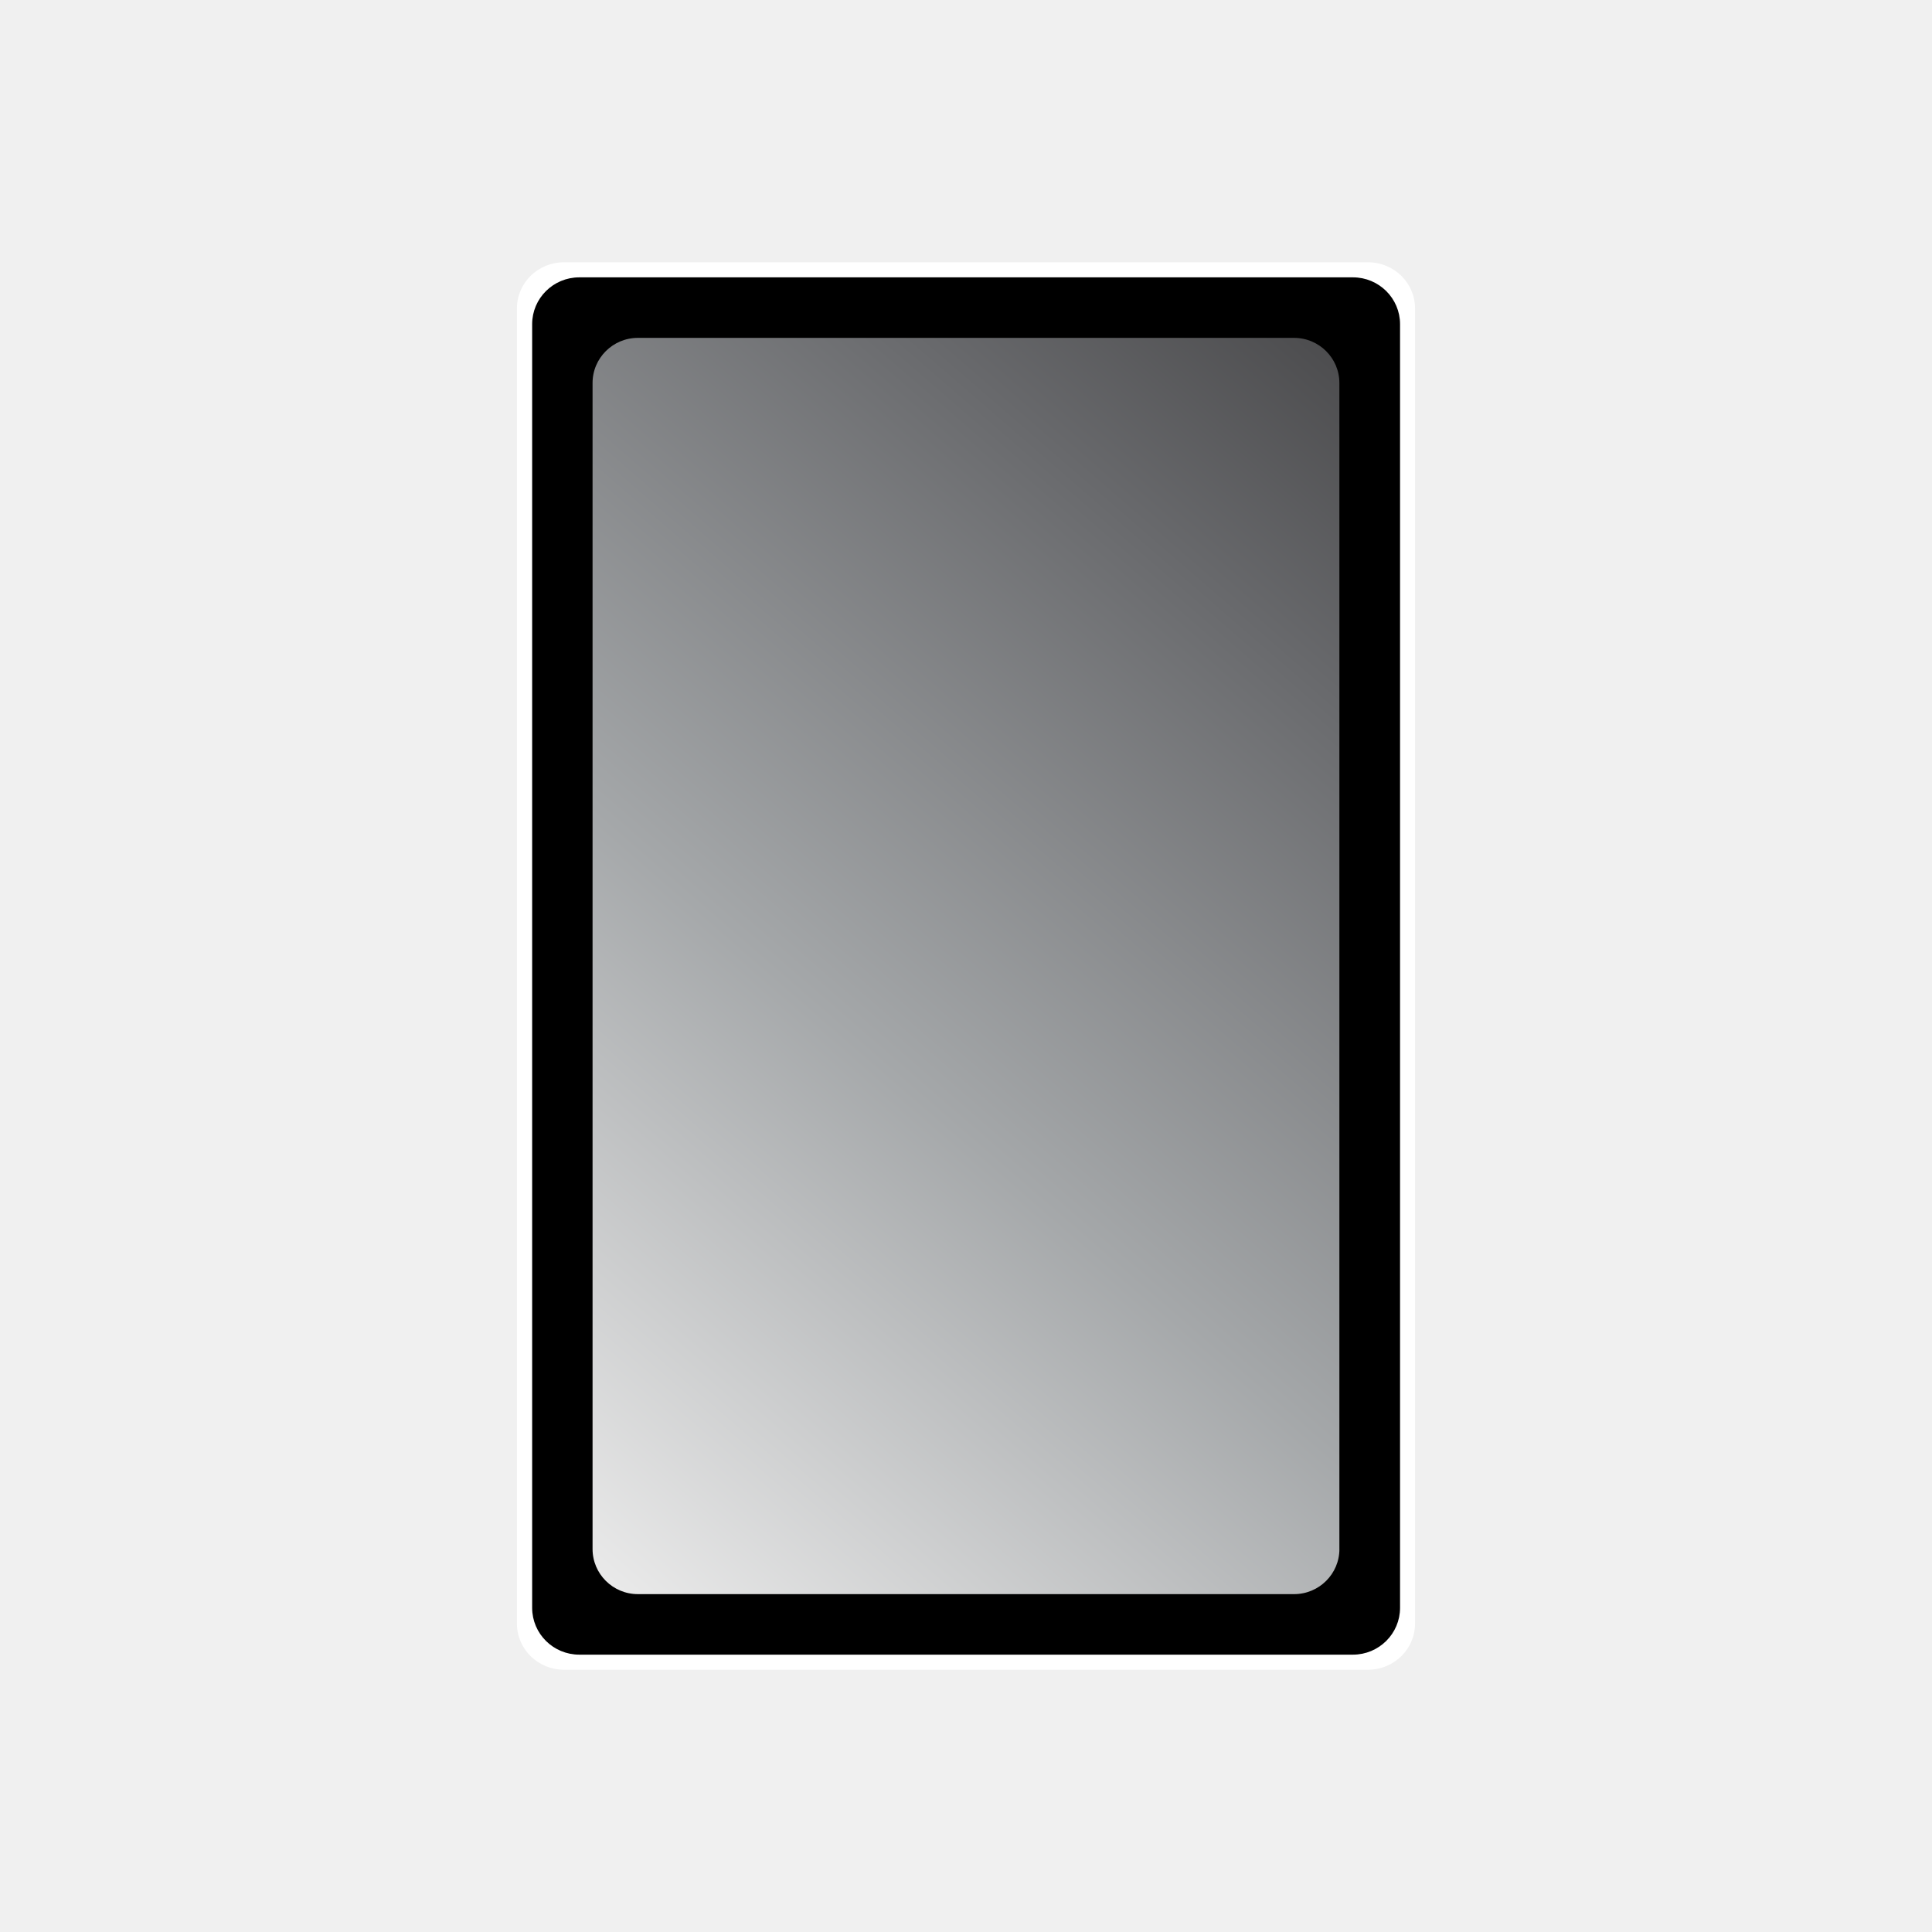
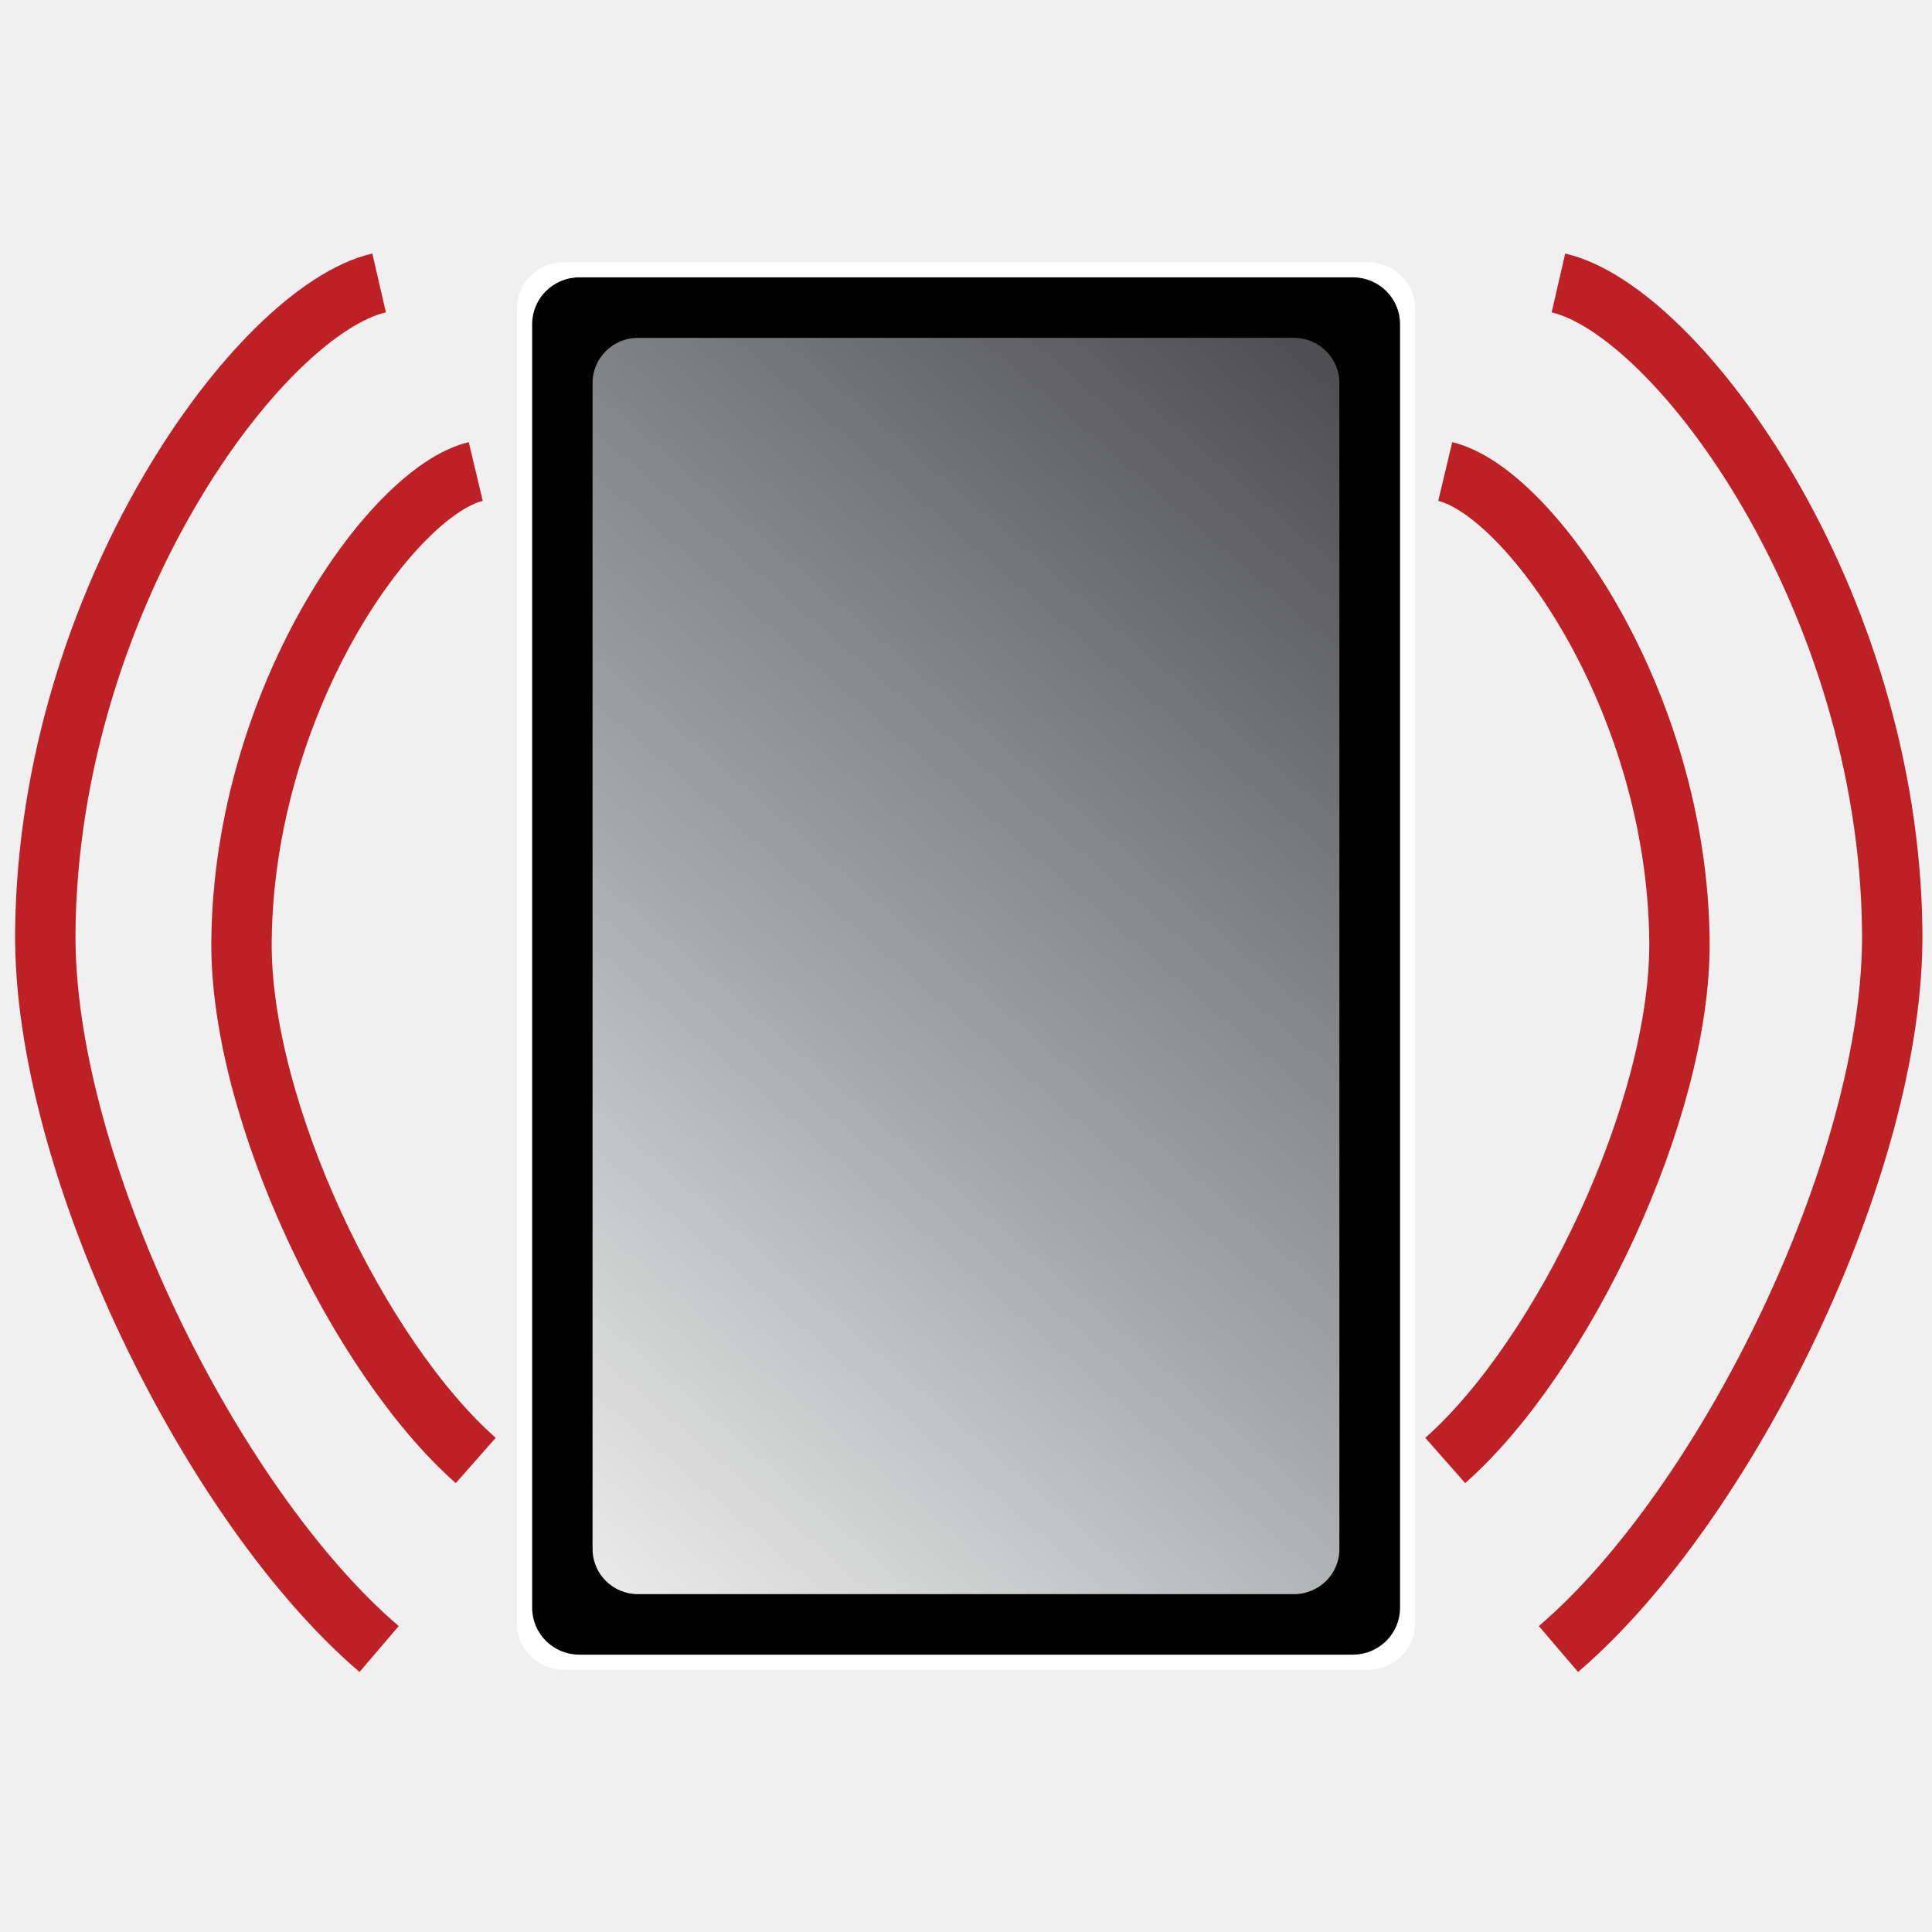
<svg xmlns="http://www.w3.org/2000/svg" xml:space="preserve" height="512" width="512" version="1.1" viewBox="0 0 512 512">
  <defs>
    <linearGradient id="a" y2="118.58" gradientUnits="userSpaceOnUse" x2="372.65" gradientTransform="matrix(1.0452 0 0 1.0402 -10.988 -7.6077)" y1="388.26" x1="138.23">
      <stop stop-color="#fbfbfb" stop-opacity="0.93" offset="0" />
      <stop stop-color="#acafb1" stop-opacity=".959" offset=".408" />
      <stop stop-color="#6a6b6e" stop-opacity=".987" offset=".816" />
      <stop stop-color="#4d4d4f" offset="1" />
    </linearGradient>
  </defs>
  <path d="M375,430.29c0,6.74-5.59,12.21-12.47,12.21h-213.06c-6.895,0-12.475-5.47-12.475-12.21v-348.58c0-6.742,5.58-12.208,12.47-12.208h213.06c6.885,0,12.475,5.466,12.475,12.208v348.59z" stroke-opacity="1" stroke-miterlimit="10" fill="#FFF" />
  <path d="m370.53 426.09c0 6.579-5.374 11.913-12.003 11.913h-205c-6.63 0-12.003-5.334-12.003-11.913v-340.18c0-6.579 5.373-11.913 12.003-11.913h205c6.629 0 12.003 5.334 12.003 11.913v340.18z" stroke="#000" stroke-miterlimit="10" stroke-width=".996" />
  <path d="m355.48 410.5c0 6.893-5.616 12.482-12.543 12.482h-173.88c-6.927 0-12.543-5.589-12.543-12.482v-309c0-6.893 5.616-12.482 12.543-12.482h173.87c6.927 0 12.543 5.589 12.543 12.482v308.99z" stroke="#000" stroke-miterlimit="10" stroke-width="1.043" fill="url(#a)" />
+   <g stroke="#bd2025" stroke-width="16" stroke-miterlimit="10" fill="none">
+     <path d="m383 124.96c22.244 5.294 61.454 60.509 62.072 124.42 0.432 44.819-31.033 110.3-62.072 137.66" />
+     <path d="m126.08 124.96c-22.25 5.3-61.458 60.51-62.076 124.42-0.432 44.82 31.033 110.3 62.076 137.66" />
+     <path d="m413 74.988c31.701 7.313 87.582 83.584 88.464 171.87 0.62 61.91-44.22 152.36-88.46 190.15" />
+     <path d="m100.47 74.988c-31.701 7.313-87.582 83.582-88.464 171.87-0.615 61.91 44.23 152.36 88.464 190.15" />
+   </g>
</svg>
